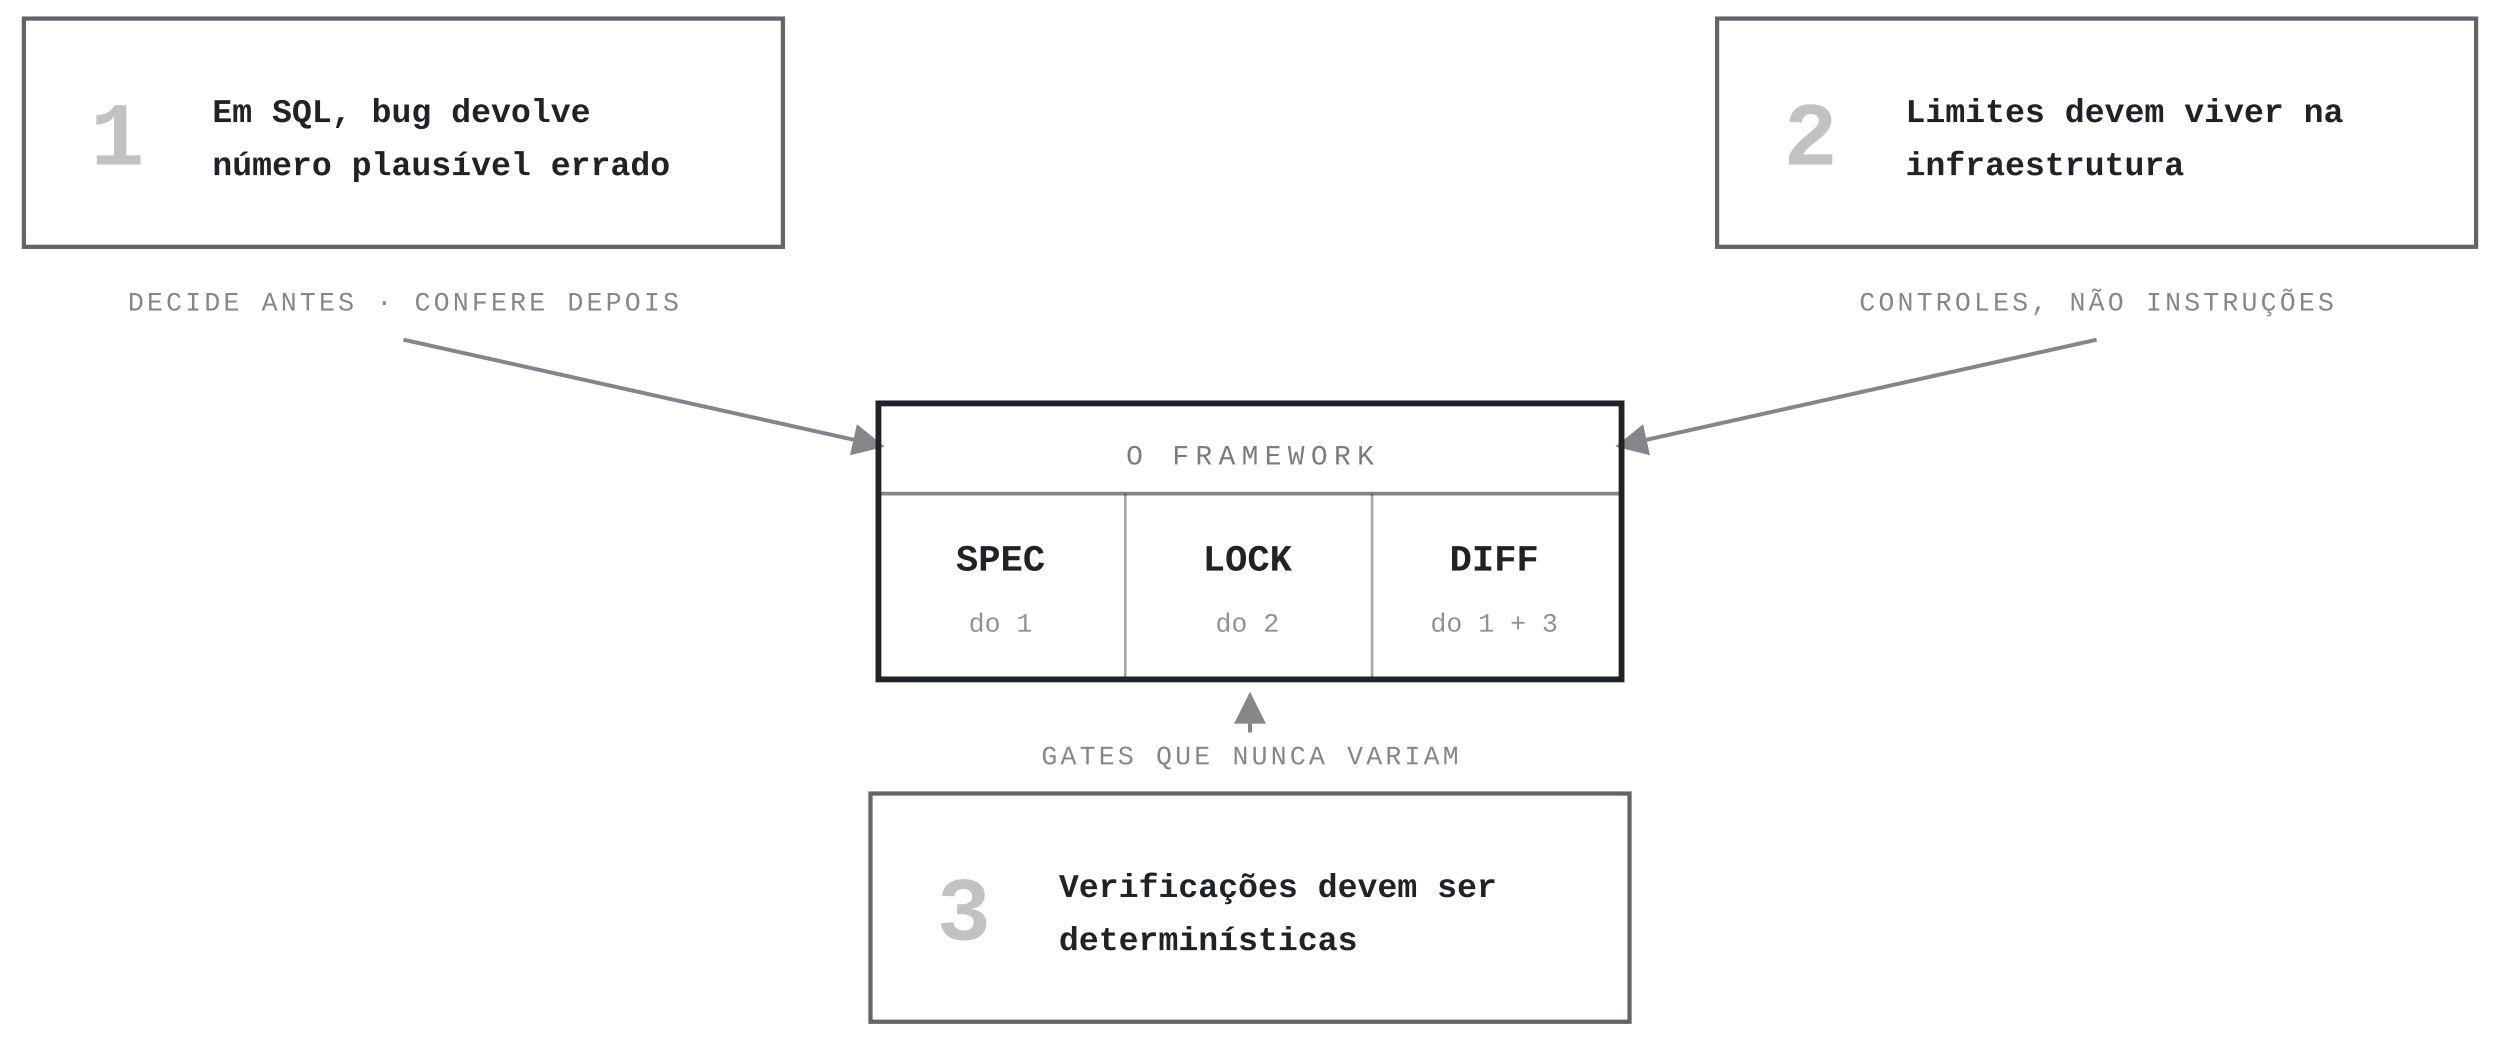
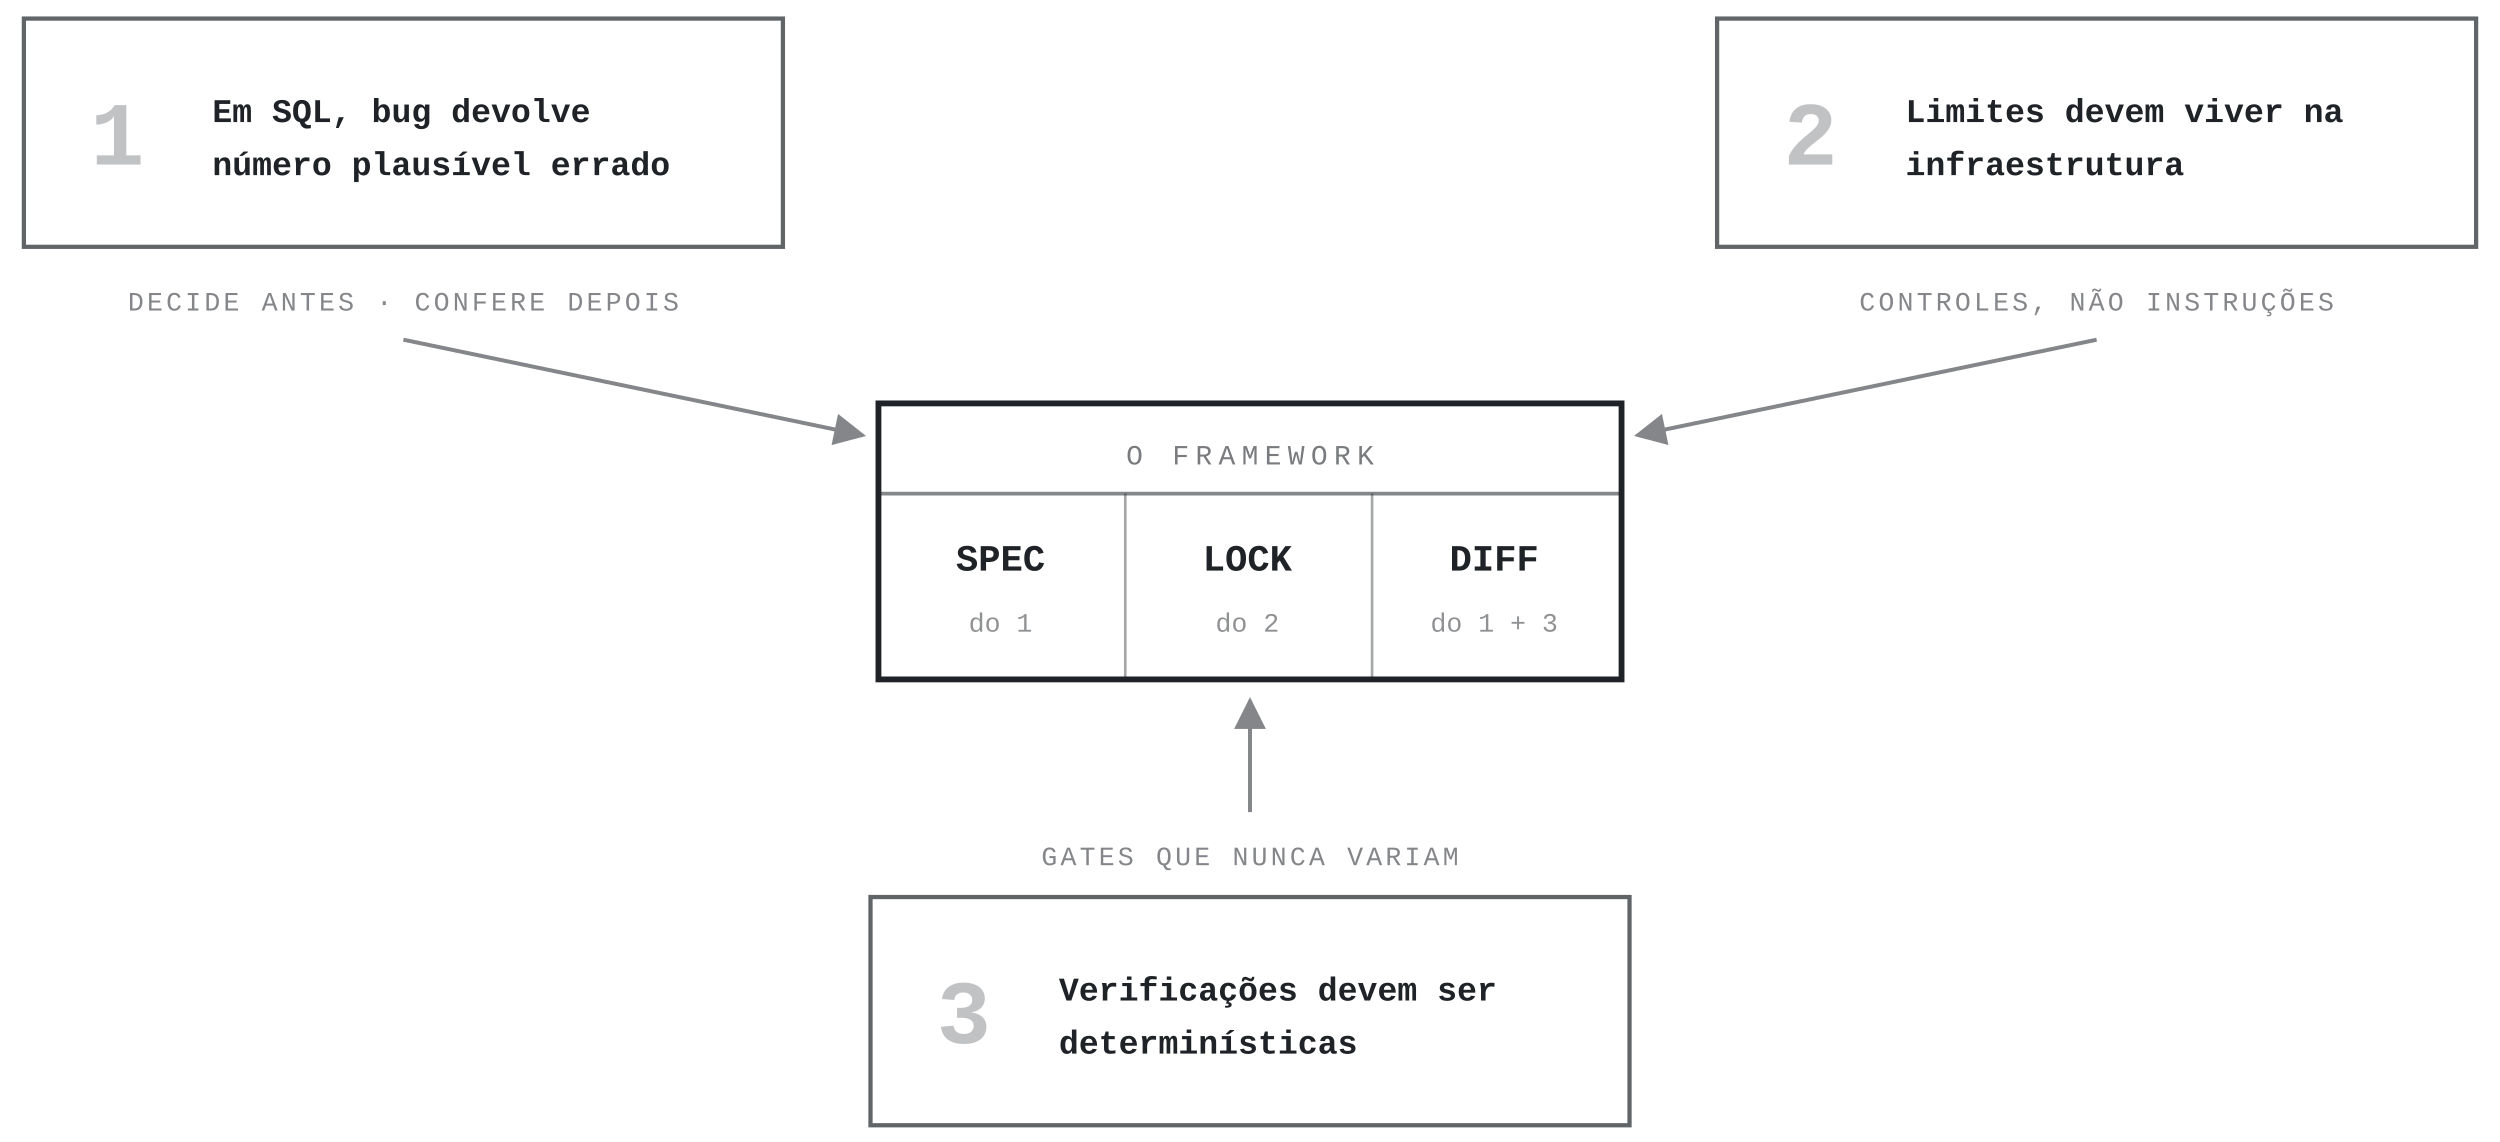
- <svg xmlns="http://www.w3.org/2000/svg" viewBox="0 0 942 392" width="942" height="392" role="img" aria-label="Os três princípios alimentam o framework: o princípio 1 molda Spec e Diff, o 2 molda Lock, o 3 molda Diff" font-family="&quot;SFMono-Regular&quot;,Menlo,Consolas,&quot;Liberation Mono&quot;,monospace">
+ <svg xmlns="http://www.w3.org/2000/svg" viewBox="0 0 942 430" width="942" height="430" role="img" aria-label="Os três princípios alimentam o framework: o princípio 1 molda Spec e Diff, o 2 molda Lock, o 3 molda Diff" font-family="&quot;SFMono-Regular&quot;,Menlo,Consolas,&quot;Liberation Mono&quot;,monospace">
  <defs>
    <marker id="a" viewBox="0 0 9 9" refX="8" refY="4.5" markerWidth="8" markerHeight="8" orient="auto">
      <path d="M0 0 L9 4.5 L0 9 z" fill="#1f2328" />
    </marker>
  </defs>
  <g fill="none" stroke="#1f2328" stroke-width="1.6" opacity=".7">
    <rect x="9" y="7" width="286" height="86" />
    <rect x="647" y="7" width="286" height="86" />
-     <rect x="328" y="299" width="286" height="86" />
+     <rect x="328" y="338" width="286" height="86" />
  </g>
  <text x="34" y="62" font-size="34" font-weight="600" fill="#1f2328" opacity=".28">1</text>
  <text x="80" y="46" font-size="12.5" font-weight="600" fill="#1f2328">Em SQL, bug devolve</text>
  <text x="80" y="66" font-size="12.5" font-weight="600" fill="#1f2328">número plausível errado</text>
  <text x="672" y="62" font-size="34" font-weight="600" fill="#1f2328" opacity=".28">2</text>
  <text x="718" y="46" font-size="12.5" font-weight="600" fill="#1f2328">Limites devem viver na</text>
  <text x="718" y="66" font-size="12.5" font-weight="600" fill="#1f2328">infraestrutura</text>
-   <text x="353" y="354" font-size="34" font-weight="600" fill="#1f2328" opacity=".28">3</text>
-   <text x="399" y="338" font-size="12.5" font-weight="600" fill="#1f2328">Verificações devem ser</text>
-   <text x="399" y="358" font-size="12.5" font-weight="600" fill="#1f2328">determinísticas</text>
+   <text x="353" y="393" font-size="34" font-weight="600" fill="#1f2328" opacity=".28">3</text>
+   <text x="399" y="377" font-size="12.5" font-weight="600" fill="#1f2328">Verificações devem ser</text>
+   <text x="399" y="397" font-size="12.5" font-weight="600" fill="#1f2328">determinísticas</text>
  <text x="152" y="117" text-anchor="middle" font-size="10" letter-spacing="1.2" fill="#1f2328" opacity=".55">DECIDE ANTES · CONFERE DEPOIS</text>
  <text x="790" y="117" text-anchor="middle" font-size="10" letter-spacing="1.2" fill="#1f2328" opacity=".55">CONTROLES, NÃO INSTRUÇÕES</text>
-   <text x="471" y="288" text-anchor="middle" font-size="10" letter-spacing="1.2" fill="#1f2328" opacity=".55">GATES QUE NUNCA VARIAM</text>
+   <text x="471" y="326" text-anchor="middle" font-size="10" letter-spacing="1.2" fill="#1f2328" opacity=".55">GATES QUE NUNCA VARIAM</text>
  <g fill="none" stroke="#1f2328" stroke-width="1.5" opacity=".55" marker-end="url(#a)">
-     <path d="M152 128 L332 168" />
-     <path d="M790 128 L610 168" />
-     <path d="M471 276 L471 262" />
+     <path d="M152 128 L325 164" />
+     <path d="M790 128 L617 164" />
+     <path d="M471 306 L471 264" />
  </g>
  <rect x="331" y="152" width="280" height="104" fill="none" stroke="#1f2328" stroke-width="2.2" />
  <path d="M331 186h280" stroke="#1f2328" stroke-width="1.4" opacity=".55" fill="none" />
  <path d="M424 186v70M517 186v70" stroke="#1f2328" stroke-width="1" opacity=".4" fill="none" />
  <text x="471" y="175" text-anchor="middle" font-size="10.5" letter-spacing="2.4" fill="#1f2328" opacity=".6">O FRAMEWORK</text>
  <g text-anchor="middle" fill="#1f2328" font-size="14" font-weight="600">
    <text x="377" y="215">SPEC</text>
    <text x="470" y="215">LOCK</text>
    <text x="563" y="215">DIFF</text>
  </g>
  <g text-anchor="middle" fill="#1f2328" opacity=".5" font-size="10">
    <text x="377" y="238">do 1</text>
    <text x="470" y="238">do 2</text>
    <text x="563" y="238">do 1 + 3</text>
  </g>
</svg>
